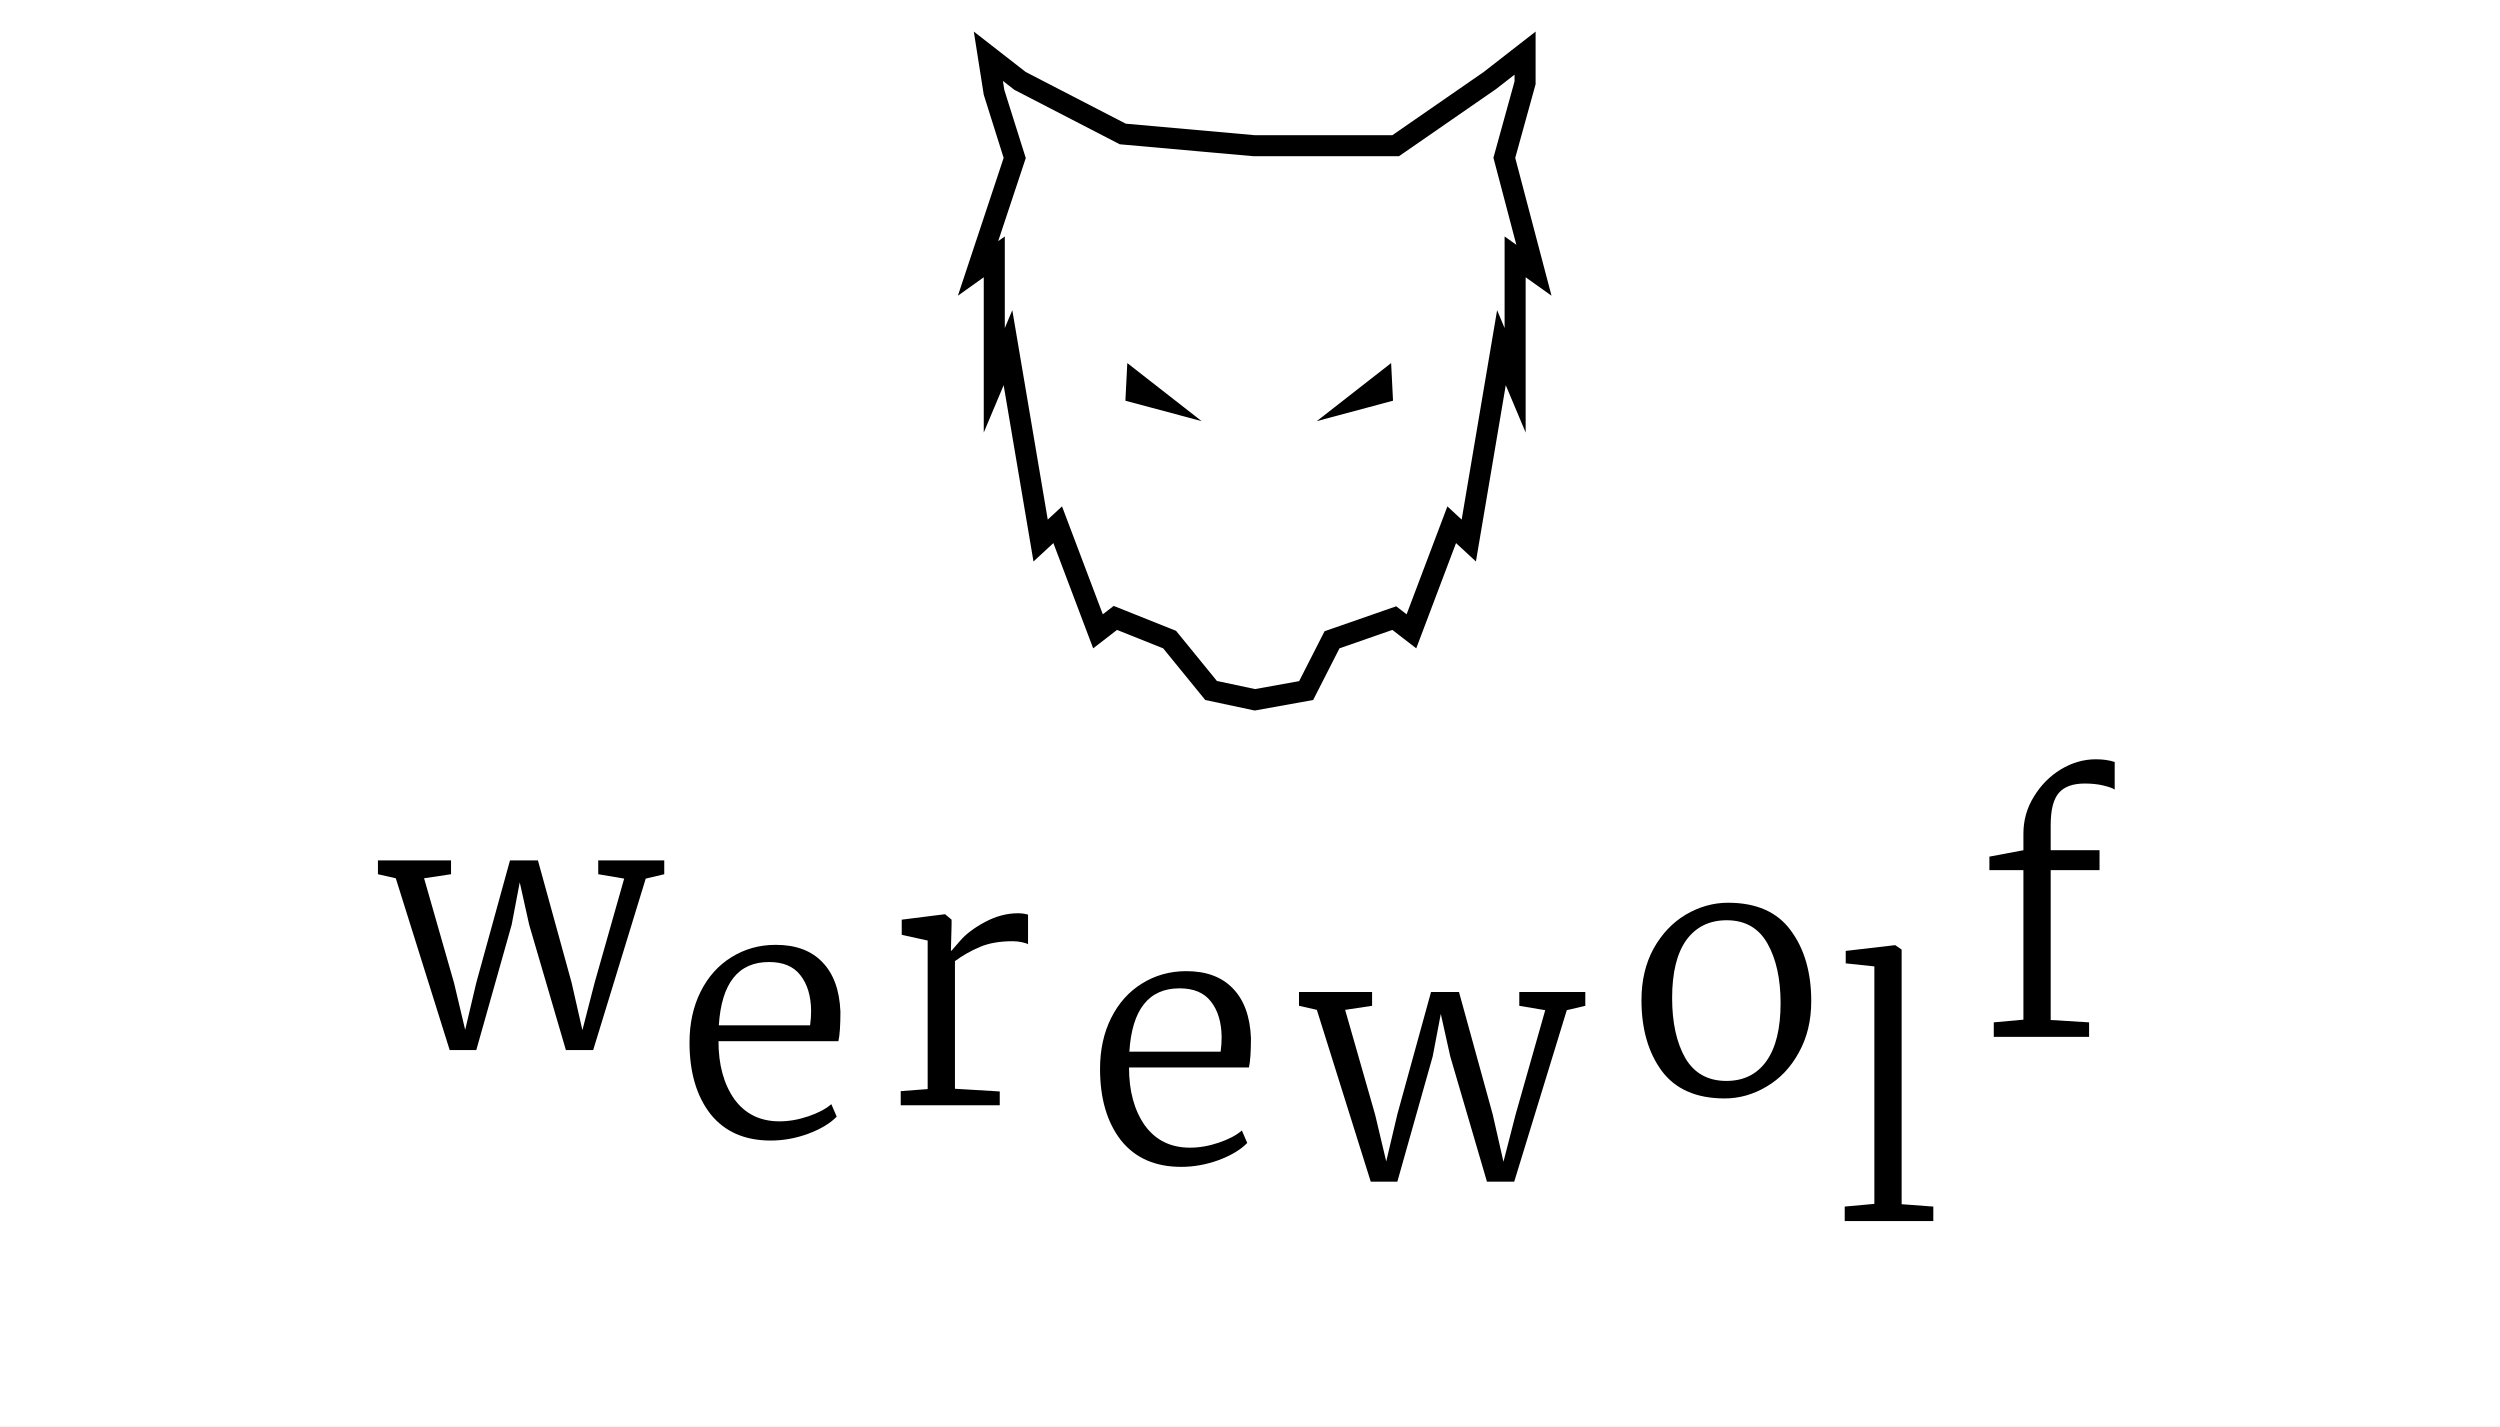
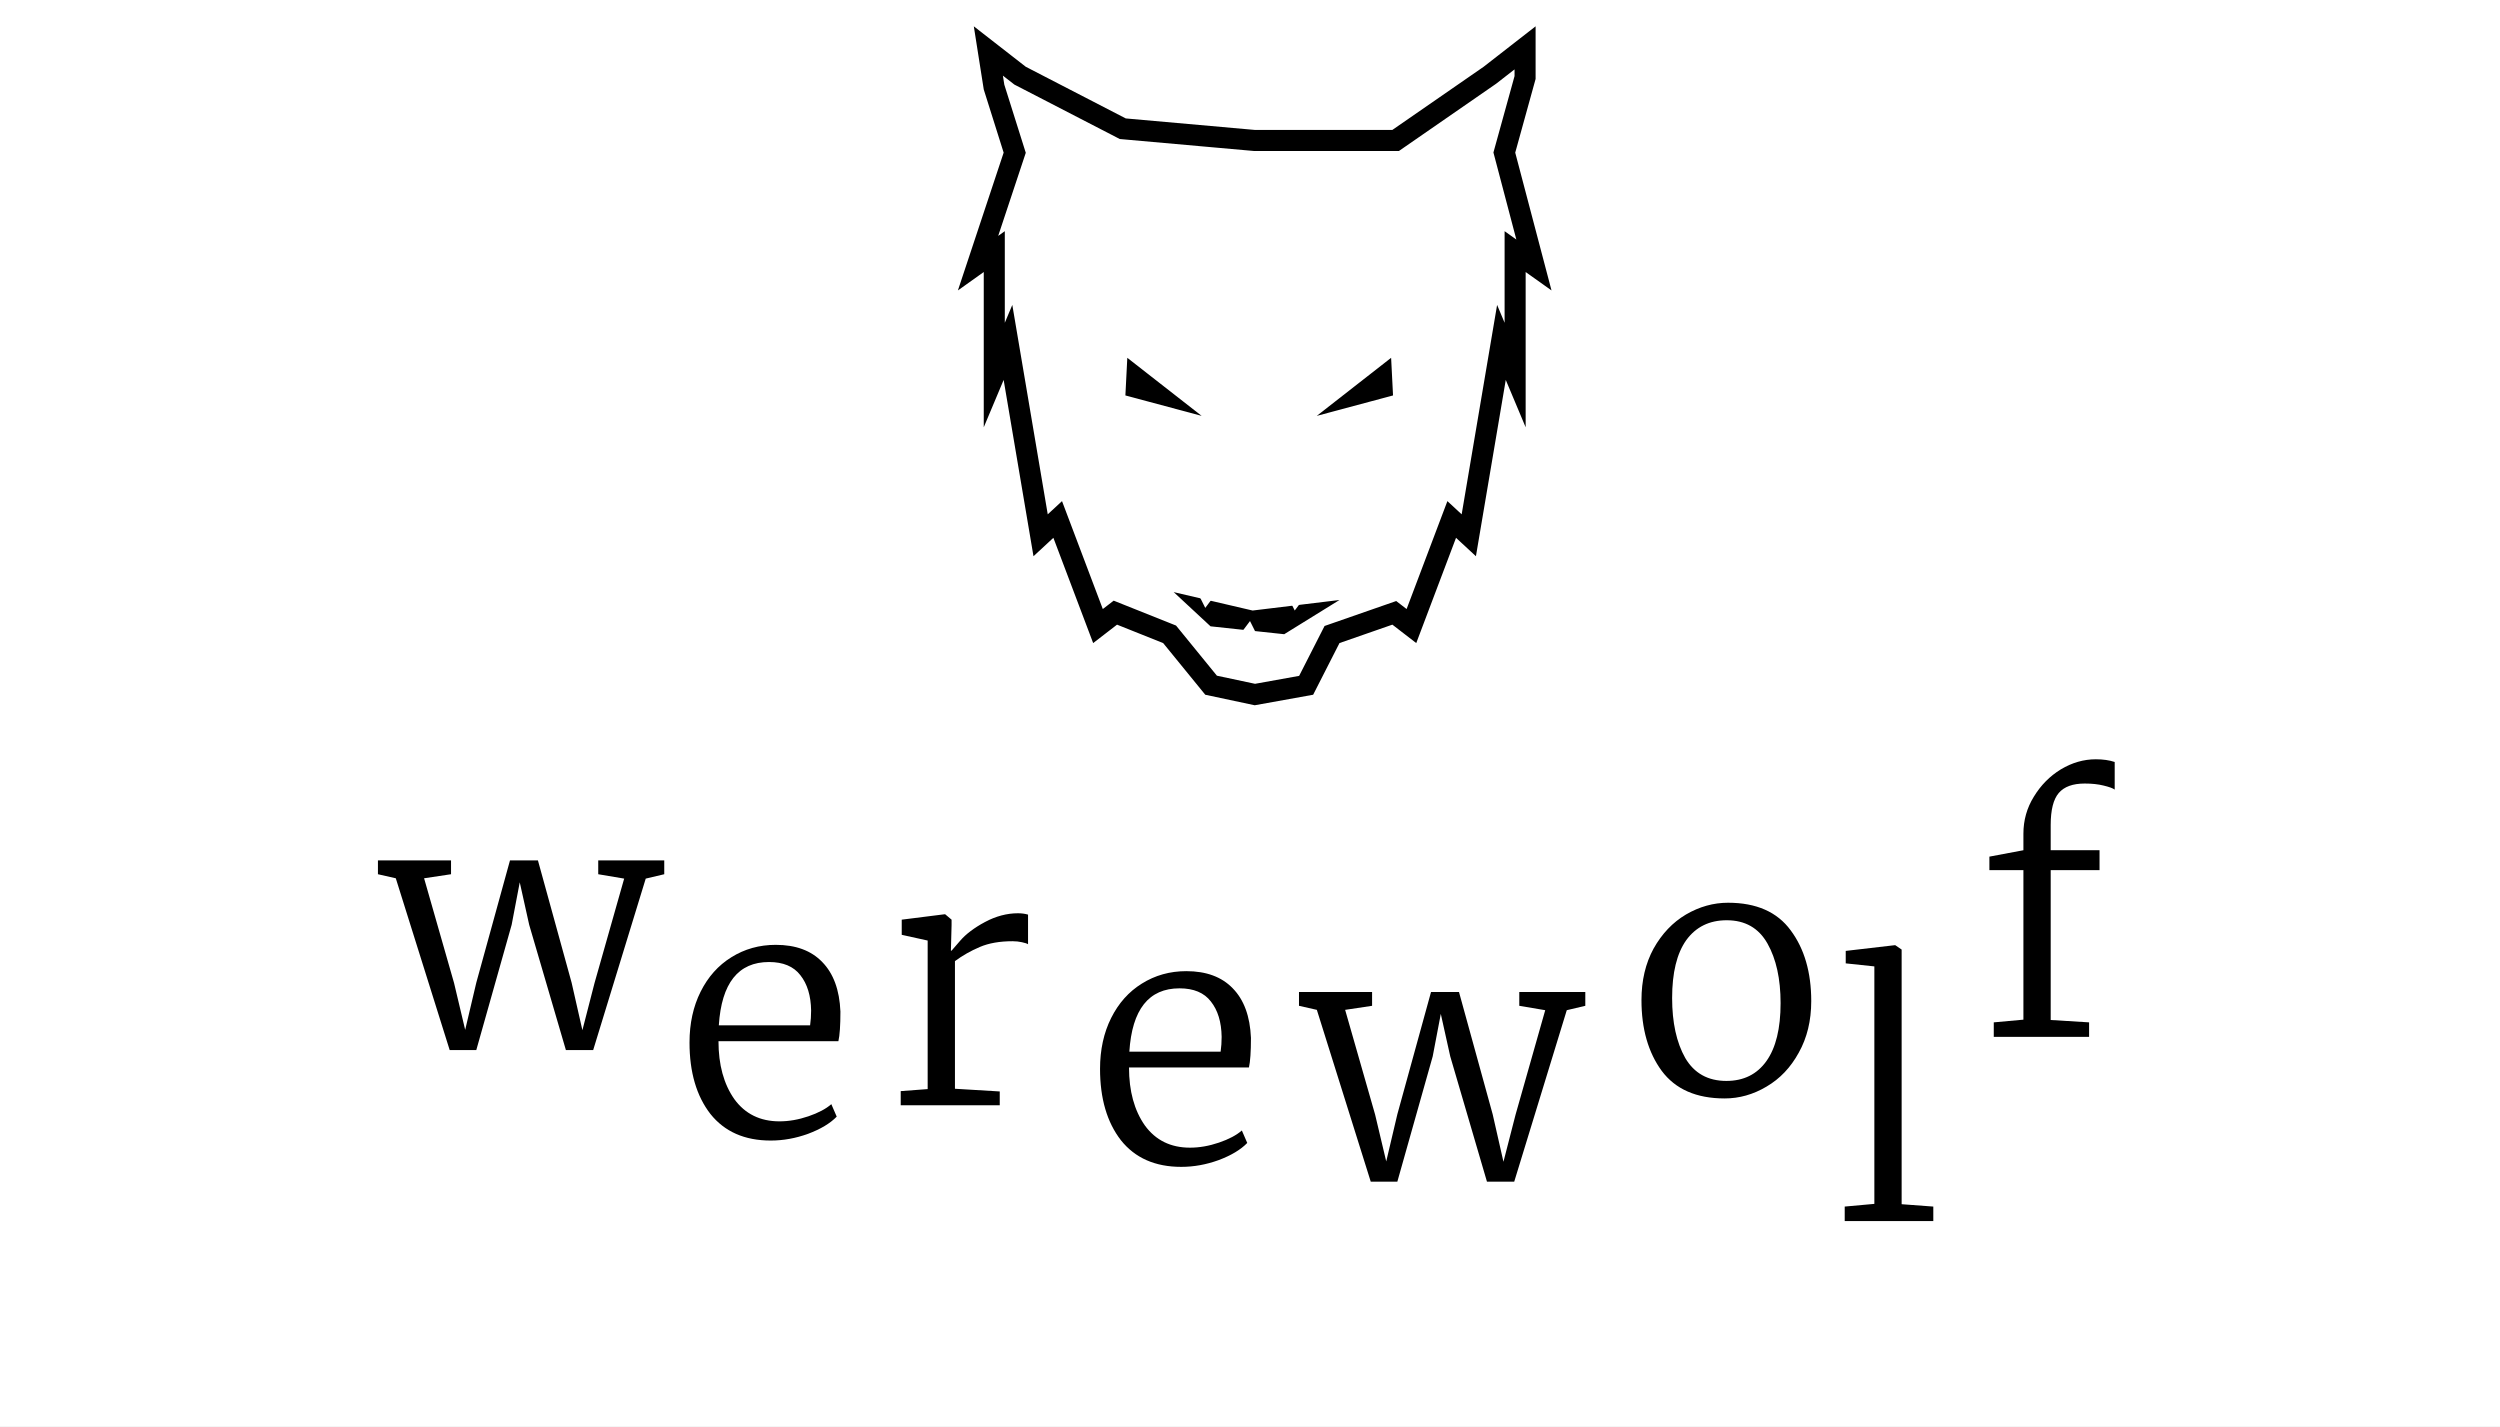
<svg xmlns="http://www.w3.org/2000/svg" width="475" height="271" viewBox="0 0 475 271" fill="none">
  <rect width="475" height="271" fill="white" />
-   <path fill-rule="evenodd" clip-rule="evenodd" d="M194.894 13.684L189.639 9.593L185.024 6L185.933 11.778L186.913 18L190.693 30L184.135 49.752L183.162 52.684L182.913 53.433L182 56.184L182.913 55.534L186.913 52.684V54.08V57.596V71.854V73.824V74.823V82.184L187.801 80.07L190.693 73.184L190.913 74.487L191.939 80.548L195.565 101.971L196.362 106.684L196.974 106.118L199.869 103.437L200.142 103.184L201.668 107.223L206.222 119.273L207.701 123.184L211.011 120.63L212.236 119.684L221 123.184L229 133L238.394 135L249.5 133L254.5 123.184L264.552 119.684L265.776 120.63L269.087 123.184L270.565 119.273L275.12 107.223L276.646 103.184L276.918 103.437L279.814 106.118L280.426 106.684L281.223 101.971L284.849 80.548L285.874 74.487L286.095 73.184L288.986 80.07L289.874 82.184V74.823V73.824V71.854V57.596V53.233V52.684L293.874 55.534L294.788 56.184L293.874 52.715L293.866 52.684L293.196 50.14L287.894 30L291.764 16V11.069V6L287.764 9.114L281.894 13.684L264.552 25.684L238.394 25.684L213.894 23.5L194.894 13.684ZM287.764 14.184L284.351 16.841L284.262 16.91L284.17 16.974L266.828 28.974L265.801 29.684H264.552L238.394 29.684H238.216L238.039 29.669L213.539 27.484L212.756 27.414L212.058 27.054L193.058 17.238L192.729 17.068L192.437 16.841L190.549 15.371L190.818 17.083L194.508 28.798L194.897 30.032L194.489 31.26L189.656 45.82L190.913 44.924V52.684V62.329L192.338 58.935L194.637 72.517L199.072 98.724L201.783 96.213L203.883 101.77L209.533 116.718L209.792 116.518L211.6 115.123L213.72 115.97L222.484 119.47L223.446 119.854L224.101 120.657L231.211 129.381L238.458 130.924L246.837 129.415L250.936 121.369L251.666 119.936L253.185 119.407L263.236 115.907L265.281 115.195L266.995 116.518L267.255 116.718L272.904 101.77L275.005 96.213L277.716 98.724L282.151 72.517L284.449 58.935L285.874 62.329V52.684V44.924L288.105 46.513L284.026 31.018L283.751 29.975L284.038 28.934L287.764 15.457V14.184ZM218.42 77.365L213.824 76.134L213.939 73.866L214.187 68.984L218.039 71.993L220.241 73.712L228.313 80.016L218.42 77.365ZM264.676 76.134L260.08 77.365L250.187 80.016L258.259 73.712L260.461 71.993L264.313 68.984L264.561 73.866L264.676 76.134Z" fill="black" />
  <path d="M71.808 163.48H85.696V166.104L80.576 166.872L86.272 186.776L88.384 195.672L90.496 186.712L96.896 163.48H102.208L108.608 186.712L110.656 195.736L112.96 186.776L118.592 166.936L113.664 166.104V163.48H126.208V166.104L122.688 166.936L112.704 199.512H107.52L100.544 175.704L98.752 167.64L97.216 175.704L90.496 199.512H85.44L75.2 166.872L71.808 166.104V163.48Z" fill="black" />
  <path d="M246.808 188.48H260.696V191.104L255.576 191.872L261.272 211.776L263.384 220.672L265.496 211.712L271.896 188.48H277.208L283.608 211.712L285.656 220.736L287.96 211.776L293.592 191.936L288.664 191.104V188.48H301.208V191.104L297.688 191.936L287.704 224.512H282.52L275.544 200.704L273.752 192.64L272.216 200.704L265.496 224.512H260.44L250.2 191.872L246.808 191.104V188.48Z" fill="black" />
  <path d="M146.432 216.704C141.483 216.704 137.664 215.019 134.976 211.648C132.331 208.235 131.008 203.712 131.008 198.08C131.008 194.453 131.712 191.232 133.12 188.416C134.528 185.6 136.469 183.424 138.944 181.888C141.461 180.309 144.277 179.52 147.392 179.52C151.189 179.52 154.133 180.608 156.224 182.784C158.357 184.96 159.509 188.096 159.68 192.192C159.68 194.837 159.552 196.715 159.296 197.824H136.512C136.512 202.304 137.515 205.973 139.52 208.832C141.568 211.648 144.427 213.056 148.096 213.056C149.888 213.056 151.723 212.736 153.6 212.096C155.477 211.456 156.928 210.688 157.952 209.792L158.976 212.16C157.739 213.44 155.925 214.528 153.536 215.424C151.189 216.277 148.821 216.704 146.432 216.704ZM153.92 194.816C154.048 193.92 154.112 192.981 154.112 192C154.069 189.184 153.387 186.944 152.064 185.28C150.784 183.616 148.8 182.784 146.112 182.784C140.267 182.784 137.088 186.795 136.576 194.816H153.92Z" fill="black" />
  <path d="M171.136 207.312L176.256 206.928V178.704L171.328 177.616V174.736L179.456 173.712H179.584L180.8 174.736V175.76L180.672 180.624H180.8C180.885 180.539 181.44 179.899 182.464 178.704C183.531 177.467 185.088 176.293 187.136 175.184C189.227 174.075 191.317 173.52 193.408 173.52C194.091 173.52 194.731 173.605 195.328 173.776V179.408C195.157 179.28 194.773 179.152 194.176 179.024C193.621 178.896 193.024 178.832 192.384 178.832C189.952 178.832 187.883 179.195 186.176 179.92C184.469 180.645 182.891 181.541 181.44 182.608V206.864L189.952 207.376V210H171.136V207.312Z" fill="black" />
  <path d="M224.432 221.704C219.483 221.704 215.664 220.019 212.976 216.648C210.331 213.235 209.008 208.712 209.008 203.08C209.008 199.453 209.712 196.232 211.12 193.416C212.528 190.6 214.469 188.424 216.944 186.888C219.461 185.309 222.277 184.52 225.392 184.52C229.189 184.52 232.133 185.608 234.224 187.784C236.357 189.96 237.509 193.096 237.68 197.192C237.68 199.837 237.552 201.715 237.296 202.824H214.512C214.512 207.304 215.515 210.973 217.52 213.832C219.568 216.648 222.427 218.056 226.096 218.056C227.888 218.056 229.723 217.736 231.6 217.096C233.477 216.456 234.928 215.688 235.952 214.792L236.976 217.16C235.739 218.44 233.925 219.528 231.536 220.424C229.189 221.277 226.821 221.704 224.432 221.704ZM231.92 199.816C232.048 198.92 232.112 197.981 232.112 197C232.069 194.184 231.387 191.944 230.064 190.28C228.784 188.616 226.8 187.784 224.112 187.784C218.267 187.784 215.088 191.795 214.576 199.816H231.92Z" fill="black" />
  <path d="M311.88 190.016C311.88 186.304 312.648 183.04 314.184 180.224C315.763 177.408 317.811 175.253 320.328 173.76C322.888 172.267 325.555 171.52 328.328 171.52C333.704 171.52 337.672 173.269 340.232 176.768C342.835 180.267 344.136 184.747 344.136 190.208C344.136 193.92 343.347 197.184 341.768 200C340.232 202.816 338.184 204.971 335.624 206.464C333.107 207.957 330.461 208.704 327.688 208.704C322.312 208.704 318.323 206.955 315.72 203.456C313.16 199.957 311.88 195.477 311.88 190.016ZM328.008 205.376C331.293 205.376 333.832 204.117 335.624 201.6C337.416 199.083 338.312 195.413 338.312 190.592C338.312 185.984 337.48 182.208 335.816 179.264C334.152 176.32 331.571 174.848 328.072 174.848C324.787 174.848 322.227 176.107 320.392 178.624C318.6 181.141 317.704 184.811 317.704 189.632C317.704 194.283 318.536 198.08 320.2 201.024C321.907 203.925 324.509 205.376 328.008 205.376Z" fill="black" />
  <path d="M356.128 183.616L350.688 183.04V180.672L360.032 179.584H360.096L361.312 180.416V228.8L367.328 229.248V232H350.496V229.248L356.128 228.736V183.616Z" fill="black" />
  <path d="M384.448 165.32H377.984V162.76L384.448 161.544V158.408C384.448 155.848 385.109 153.501 386.432 151.368C387.755 149.192 389.461 147.464 391.552 146.184C393.685 144.904 395.904 144.264 398.208 144.264C399.573 144.264 400.768 144.435 401.792 144.776V150.024C401.451 149.768 400.747 149.512 399.68 149.256C398.656 149 397.461 148.872 396.096 148.872C393.835 148.872 392.192 149.469 391.168 150.664C390.144 151.859 389.632 153.885 389.632 156.744V161.544H398.912V165.32H389.632V193.8L396.928 194.248V197H378.816V194.248L384.448 193.736V165.32Z" fill="black" />
+   <path fill-rule="evenodd" clip-rule="evenodd" d="M189.639 8.593L194.894 12.684L213.894 22.5L238.394 24.684L264.552 24.684L281.894 12.684L287.764 8.114L291.764 5V10.069V15L287.894 29L293.196 49.14L293.866 51.684L293.874 51.715L294.788 55.184L293.874 54.534L289.874 51.684V52.233V56.596V70.854V72.824V73.823V81.184L288.986 79.07L286.095 72.184L285.874 73.487L284.849 79.548L281.223 100.971L280.426 105.684L279.814 105.118L276.918 102.437L276.646 102.184L275.12 106.223L270.565 118.273L269.087 122.184L265.776 119.63L264.552 118.684L254.5 122.184L249.5 132L238.394 134L229 132L221 122.184L212.236 118.684L211.011 119.63L207.701 122.184L206.222 118.273L201.668 106.223L200.142 102.184L199.869 102.437L196.974 105.118L196.362 105.684L195.565 100.971L191.939 79.548L190.913 73.487L190.693 72.184L187.801 79.07L186.913 81.184V73.823V72.824V70.854V56.596V53.08V51.684L182.913 54.534L182 55.184L182.913 52.433L183.162 51.684L184.135 48.752L190.693 29L186.913 17L185.933 10.778L185.024 5L189.639 8.593ZM284.351 15.841L287.764 13.184V14.457L284.038 27.934L283.751 28.975L284.026 30.018L288.105 45.513L285.874 43.924V51.684V61.329L284.449 57.935L282.151 71.517L277.716 97.724L275.005 95.213L272.904 100.77L267.255 115.718L266.995 115.518L265.281 114.195L263.236 114.907L253.185 118.407L251.666 118.936L250.936 120.369L246.837 128.415L238.458 129.924L231.211 128.381L224.101 119.657L223.446 118.854L222.484 118.47L213.72 114.97L211.6 114.123L209.792 115.518L209.533 115.718L203.883 100.77L201.783 95.213L199.072 97.724L194.637 71.517L192.338 57.935L190.913 61.329V51.684V43.924L189.656 44.82L194.489 30.26L194.897 29.032L194.508 27.798L190.818 16.083L190.549 14.371L192.437 15.841L192.729 16.068L193.058 16.238L212.058 26.054L212.756 26.414L213.539 26.484L238.039 28.669L238.216 28.684H238.394L264.552 28.684H265.801L266.828 27.974L284.17 15.974L284.262 15.91L284.351 15.841ZM213.824 75.134L218.42 76.365L228.313 79.016L220.241 72.712L218.039 70.993L214.187 67.984L213.939 72.866L213.824 75.134ZM260.08 76.365L264.676 75.134L264.561 72.866L264.313 67.984L260.461 70.993L258.259 72.712L250.187 79.016L260.08 76.365ZM230.851 114.332L236.687 115.694L238 116L238.726 115.912L245.05 115.145L254.5 114L246.406 119.01L244 120.5L238.754 119.938L238.474 119.908L237.122 119.763L236.016 119.645L230 119L228.908 117.986L223 112.5L230.851 114.332Z" fill="black" />
+   <path d="M229 115.5L228 113.5H230.5L229 115.5Z" fill="white" />
+   <path d="M246 116L245 114H247.5L246 116Z" fill="white" />
+   <path d="M237.5 118L238.5 120H236L237.5 118Z" fill="white" />
</svg>
